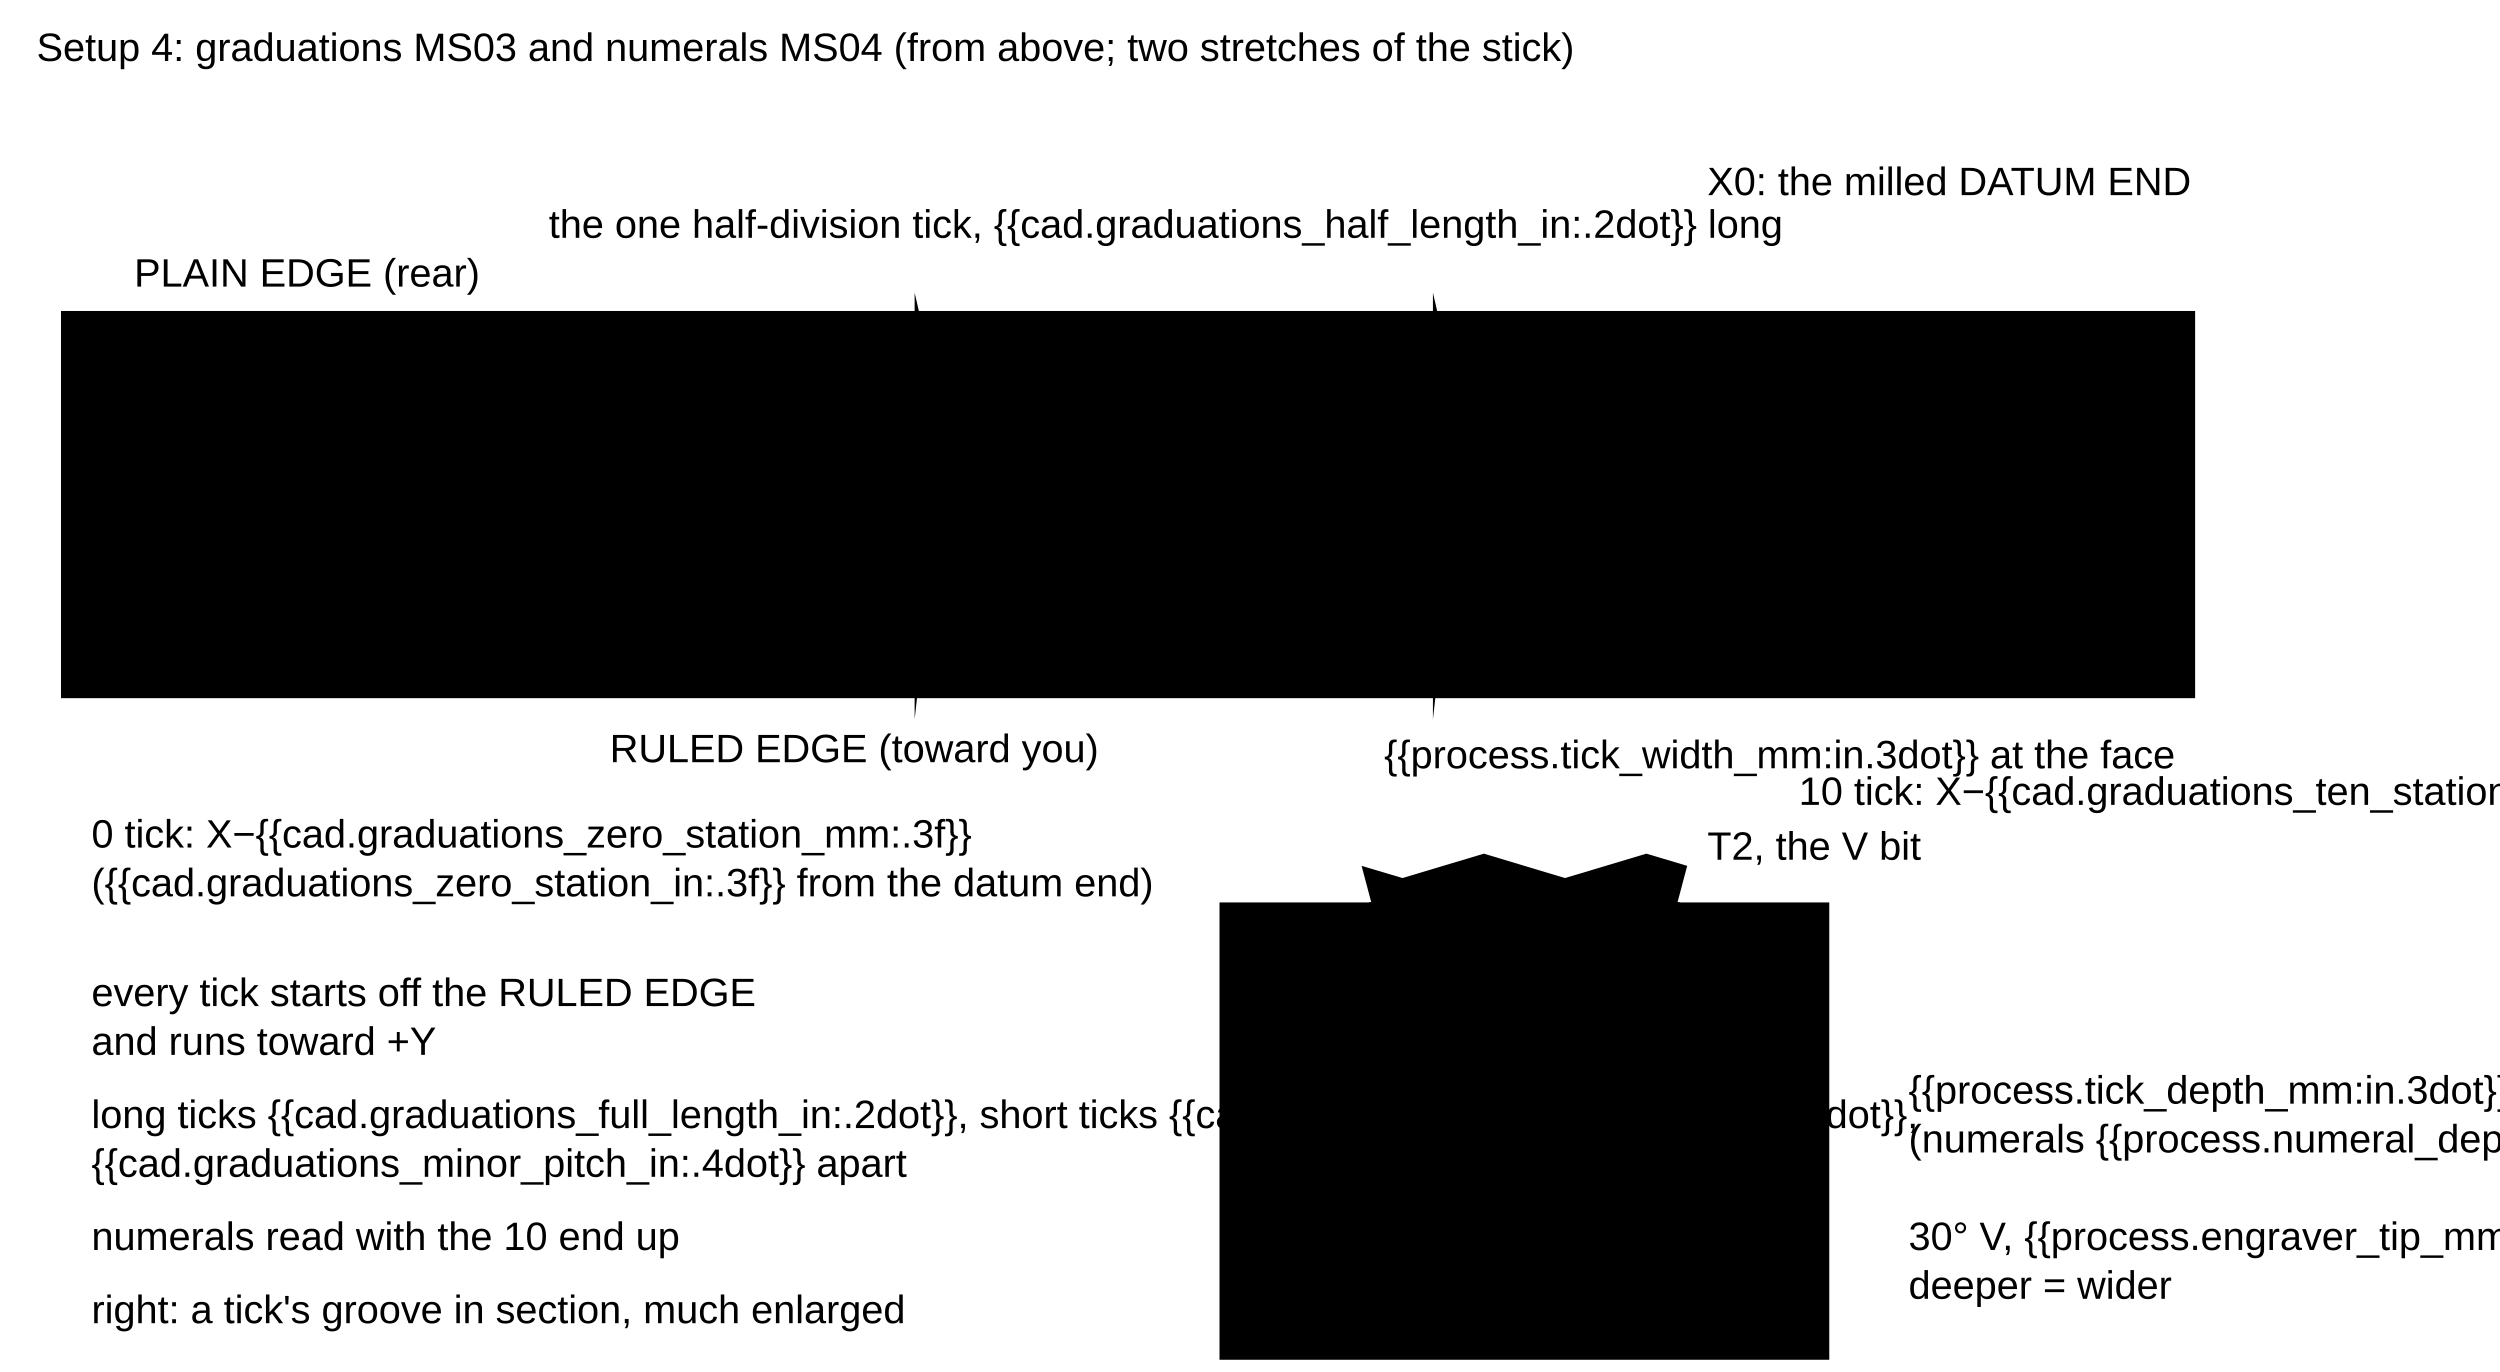
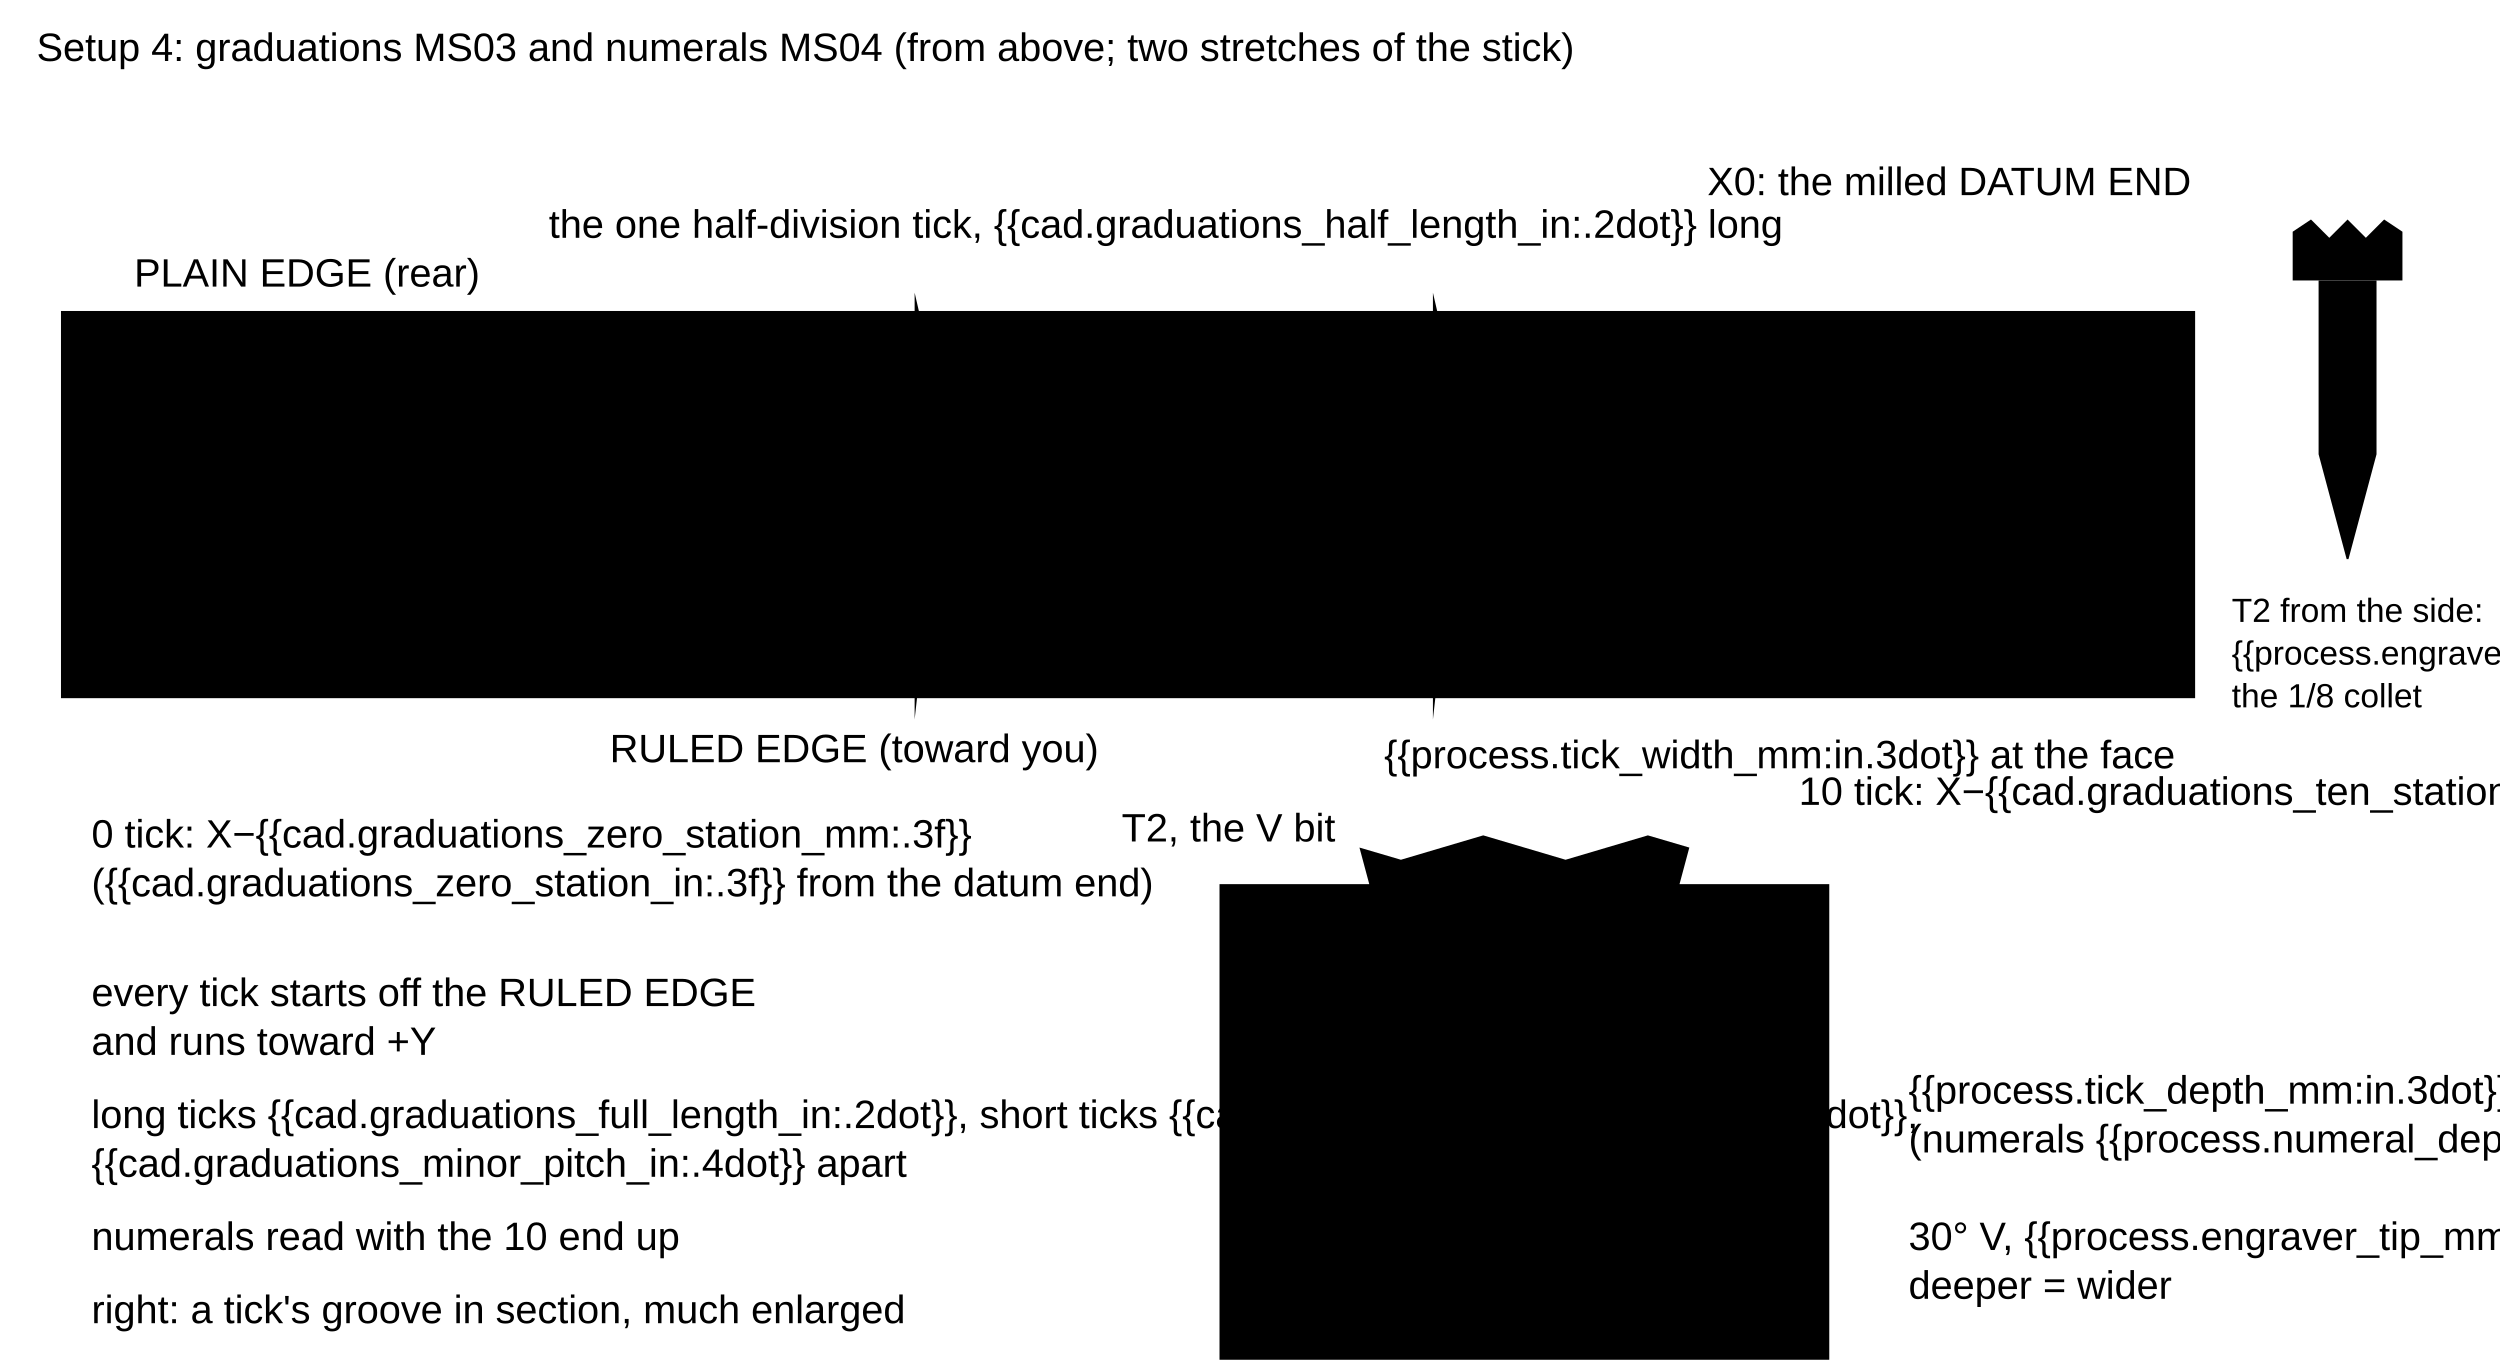
<svg xmlns="http://www.w3.org/2000/svg" viewBox="0 0 820 450" width="820" height="450" font-family="Arial, Helvetica, sans-serif" font-size="13">
  <text class="title" x="12" y="20">Setup 4: graduations MS03 and numerals MS04 (from above; two stretches of the stick)</text>
  <rect class="fixture-plate" x="20" y="102" width="700" height="127" />
  <rect class="part-kept" x="40" y="110" width="260" height="80" />
  <rect class="part-kept" x="470" y="110" width="220" height="80" />
  <rect class="paper" x="300" y="103" width="170" height="125" />
  <path class="dims" d="M300 96 L306 122 L294 152 L306 182 L300 236 M470 96 L476 122 L464 152 L476 182 L470 236" />
  <text class="label" x="322" y="150">ticks 1.5 to 8.6</text>
  <text class="label" x="322" y="166">left out</text>
  <rect class="part-removed" x="83.2" y="159.5" width="5" height="30.5" />
  <rect class="part-removed" x="97.4" y="172.2" width="5" height="17.8" />
  <rect class="part-removed" x="111.6" y="172.2" width="5" height="17.8" />
  <rect class="part-removed" x="125.8" y="172.2" width="5" height="17.8" />
  <rect class="part-removed" x="140.0" y="172.2" width="5" height="17.8" />
  <rect class="part-removed" x="154.2" y="149.4" width="5" height="40.6" />
  <rect class="part-removed" x="168.4" y="172.2" width="5" height="17.8" />
  <rect class="part-removed" x="182.6" y="172.2" width="5" height="17.8" />
  <rect class="part-removed" x="196.8" y="172.2" width="5" height="17.8" />
  <rect class="part-removed" x="211.0" y="172.2" width="5" height="17.8" />
  <rect class="part-removed" x="225.2" y="159.5" width="5" height="30.5" />
  <rect class="part-removed" x="239.4" y="172.2" width="5" height="17.8" />
  <rect class="part-removed" x="253.6" y="172.2" width="5" height="17.8" />
  <rect class="part-removed" x="267.8" y="172.2" width="5" height="17.8" />
  <rect class="part-removed" x="282.0" y="172.2" width="5" height="17.8" />
  <rect class="part-removed" x="468.6" y="172.2" width="5" height="17.8" />
  <rect class="part-removed" x="482.8" y="172.2" width="5" height="17.8" />
  <rect class="part-removed" x="497.0" y="172.2" width="5" height="17.8" />
  <rect class="part-removed" x="511.2" y="159.5" width="5" height="30.5" />
  <rect class="part-removed" x="525.4" y="172.2" width="5" height="17.8" />
  <rect class="part-removed" x="539.6" y="172.2" width="5" height="17.8" />
  <rect class="part-removed" x="553.8" y="172.2" width="5" height="17.8" />
  <rect class="part-removed" x="568.0" y="172.2" width="5" height="17.8" />
  <rect class="part-removed" x="582.2" y="172.2" width="5" height="17.8" />
  <rect class="part-removed" x="596.4" y="172.2" width="5" height="17.8" />
  <rect class="part-removed" x="610.6" y="172.2" width="5" height="17.8" />
  <rect class="part-removed" x="624.8" y="172.2" width="5" height="17.8" />
  <rect class="part-removed" x="639.0" y="172.2" width="5" height="17.8" />
  <rect class="part-removed" x="653.2" y="159.5" width="5" height="30.5" />
  <text class="label" font-size="20" text-anchor="middle" transform="translate(96.2,141) rotate(90)">0</text>
  <text class="label" font-size="20" text-anchor="middle" transform="translate(238.2,141) rotate(90)">1</text>
  <text class="label" font-size="20" text-anchor="middle" transform="translate(524.2,141) rotate(90)">9</text>
  <text class="label" font-size="20" text-anchor="middle" transform="translate(631.2,141) rotate(90)">10</text>
  <line class="datum" x1="690" y1="70" x2="690" y2="240" />
  <text class="datum-label" x="560" y="64">X0: the milled DATUM END</text>
  <line class="datum" x1="40" y1="110" x2="300" y2="110" />
  <text class="label" x="44" y="94">PLAIN EDGE (rear)</text>
  <text class="label" x="200" y="250">RULED EDGE (toward you)</text>
  <line class="arrow" x1="85.7" y1="222" x2="85.7" y2="196" />
  <path class="leader" d="M85.7 228 L85.7 262" />
  <text class="label" x="30" y="278">0 tick: X−{{cad.graduations_zero_station_mm:.3f}}</text>
  <text class="label" x="30" y="294">({{cad.graduations_zero_station_in:.3f}} from the datum end)</text>
  <path class="leader" d="M156.7 150 L200 84" />
  <text class="label" x="180" y="78">the one half-division tick, {{cad.graduations_half_length_in:.2dot}} long</text>
  <path class="leader" d="M655.7 190 L648 250" />
  <text class="label" x="590" y="264">10 tick: X−{{cad.graduations_ten_station_ref_mm:.3f}}</text>
  <text class="label" x="30" y="330">every tick starts off the RULED EDGE</text>
  <circle class="cutter" cx="85.7" cy="175" r="15.9" />
  <text class="label-halo" x="106" y="220">T2 on the 0 tick (MS03's first)</text>
+   <path class="cutter" d="M752 92 L752 76 L758 72 L764 78 L770 72 L776 78 L782 72 L788 76 L788 92 Z" />
+   <path class="cutter" d="M760.5 92 L760.5 149 L769.7 183.4 L770.3 183.4 L779.5 149 L779.5 92 Z" />
+   <path class="dims" d="M792 92 L806 92 M792 183.4 L806 183.4 M800 92 L800 183.4" />
+   <text class="label" x="732" y="204" font-size="11">T2 from the side:</text>
+   <text class="label" x="732" y="218" font-size="11">{{process.engraver_projection_mm:in.2f}} in out of</text>
+   <text class="label" x="732" y="232" font-size="11">the 1/8 collet</text>
  <text class="label" x="30" y="346">and runs toward +Y</text>
  <text class="label" x="30" y="370">long ticks {{cad.graduations_full_length_in:.2dot}}, short ticks {{cad.graduations_minor_length_in:.2dot}},</text>
  <text class="label" x="30" y="386">{{cad.graduations_minor_pitch_in:.4dot}} apart</text>
  <text class="label" x="30" y="410">numerals read with the 10 end up</text>
  <text class="label" x="30" y="434">right: a tick's groove in section, much enlarged</text>
-   <rect class="section" x="400" y="296" width="200" height="150" />
-   <path class="paper" d="M449 296 L551 296 L512.5 438 L487.5 438 Z" />
-   <path class="dims" d="M449 296 L487.5 438 L512.5 438 L551 296" />
-   <path class="dims" d="M449 280 L449 256 M551 280 L551 256 M449 262 L551 262" />
+   <rect class="section" x="400" y="290" width="200" height="156" />
+   <path class="paper" d="M449.2 290 L550.8 290 L510 442.4 L490 442.4 Z" />
+   <path class="dims" d="M449.2 290 L490 442.4 L510 442.4 L550.8 290" />
+   <path class="dims" d="M449.2 280 L449.2 256 M550.8 280 L550.8 256 M449.2 262 L550.8 262" />
  <text class="label" x="454" y="252">{{process.tick_width_mm:in.3dot}} at the face</text>
-   <path class="cutter" d="M446.6 284 L487.5 438 L512.5 438 L553.4 284 L540 280 L513.3 288 L486.7 280 L460 288 L446.6 284 Z" />
-   <text class="label" x="560" y="282">T2, the V bit</text>
-   <path class="dims" d="M557 296 L622 296 M518 438 L622 438 M614 296 L614 438" />
+   <path class="cutter" d="M445.9 278 L490 442.4 L510 442.4 L554.1 278 L540.5 274 L513.5 282 L486.5 274 L459.5 282 L445.9 278 Z" />
+   <text class="label" x="438" y="276" text-anchor="end">T2, the V bit</text>
+   <path class="dims" d="M557 290 L622 290 M514 442.4 L622 442.4 M614 290 L614 442.4" />
  <text class="label" x="626" y="362">{{process.tick_depth_mm:in.3dot}} deep</text>
  <text class="label" x="626" y="378">(numerals {{process.numeral_depth_mm:in.3dot}})</text>
-   <text class="label" x="626" y="410">30° V, {{process.engraver_tip_mm:in.3dot}} flat tip:</text>
+   <text class="label" x="626" y="410">30° V, {{process.engraver_tip_mm:.1f}} mm flat tip:</text>
  <text class="label" x="626" y="426">deeper = wider</text>
</svg>
